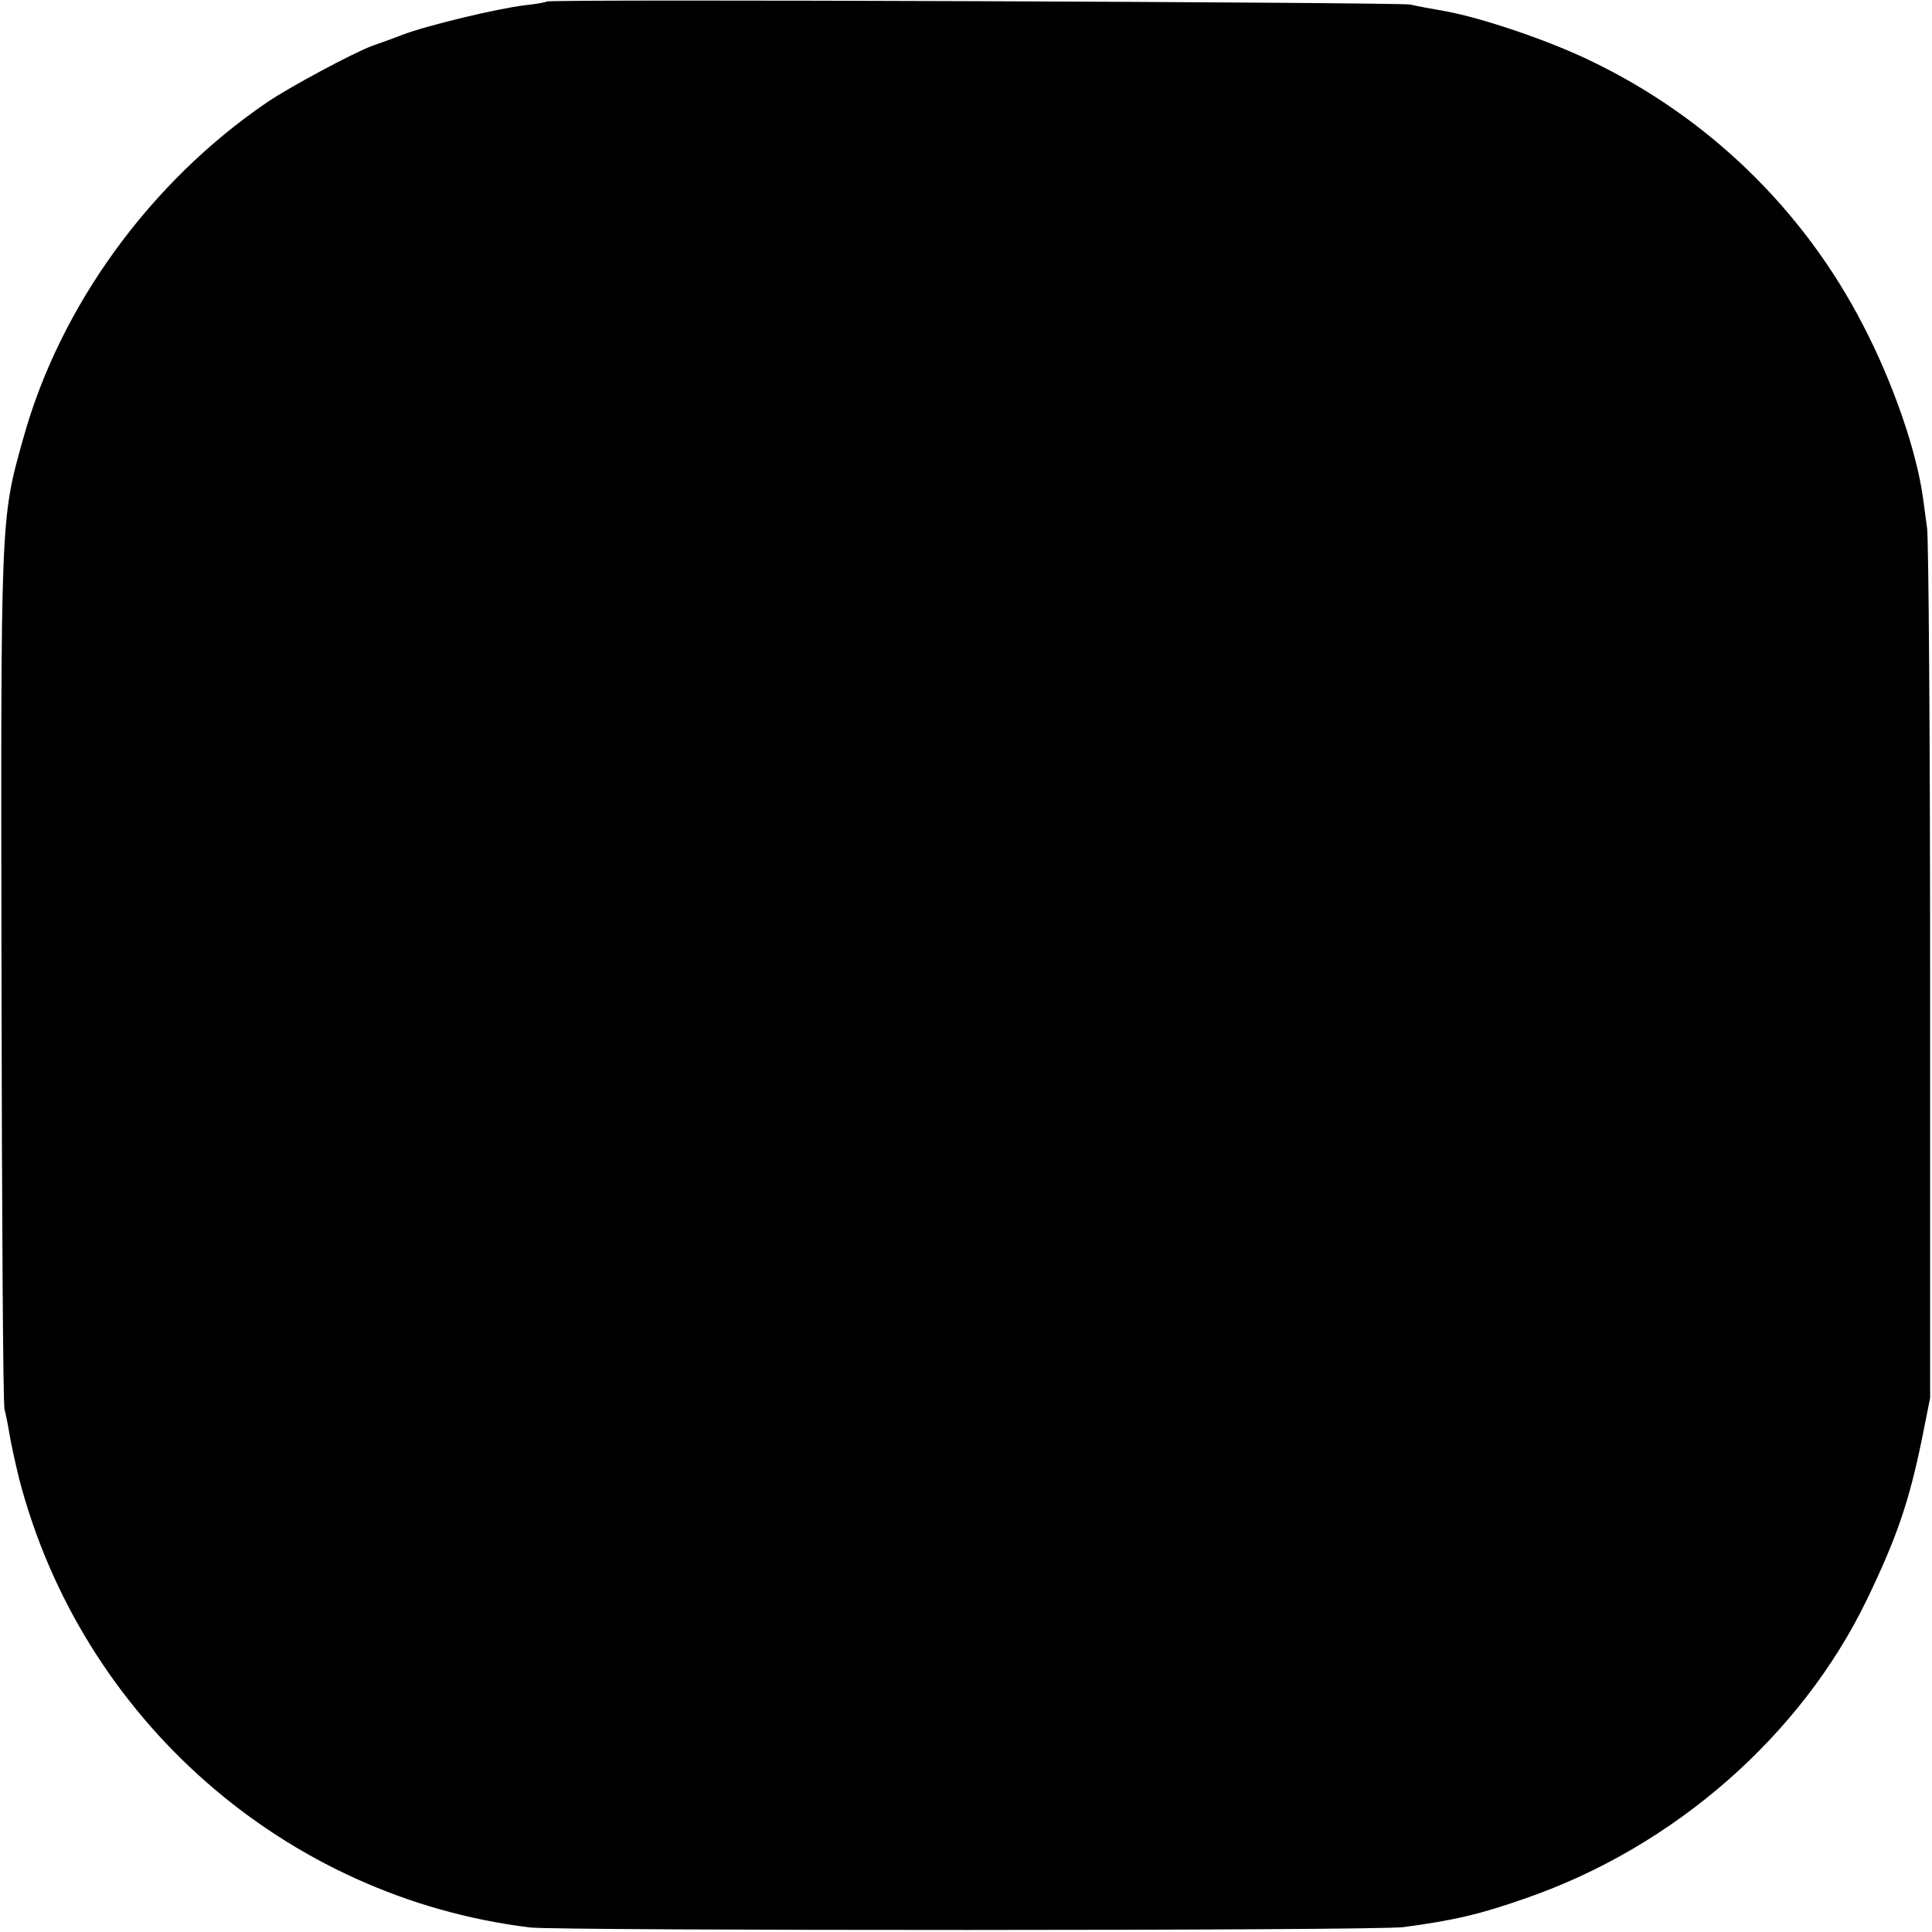
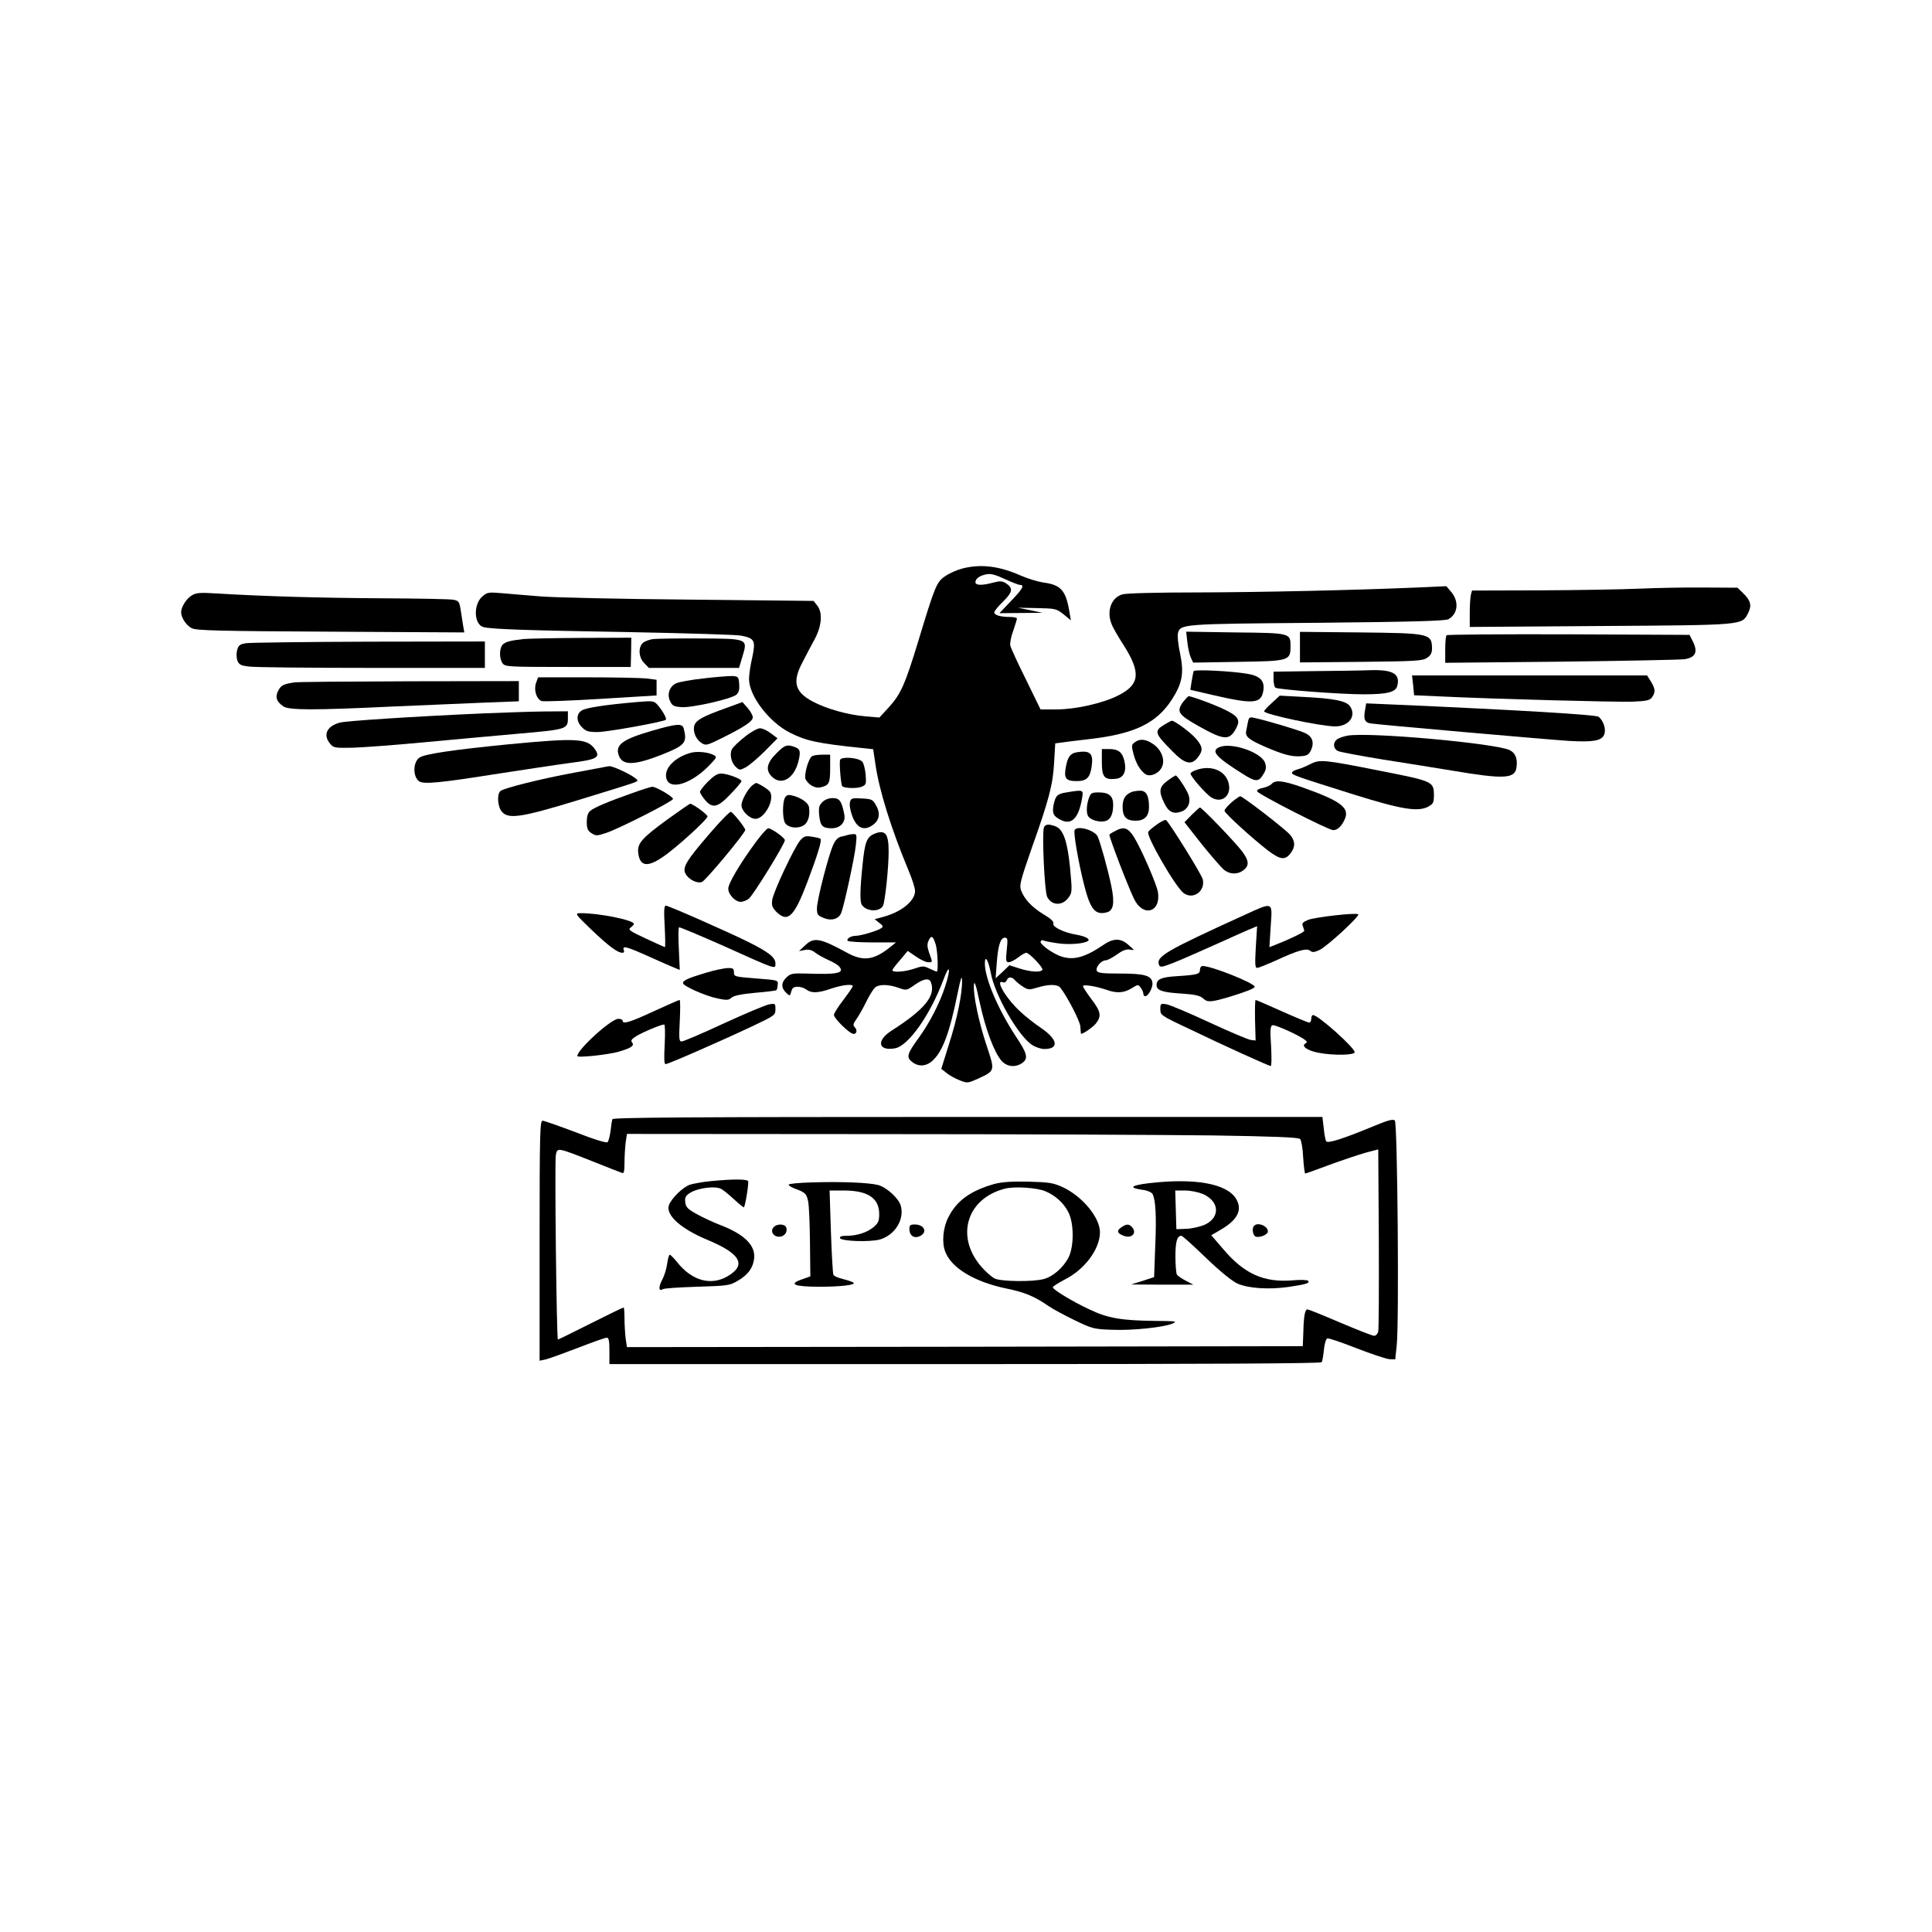
- <svg xmlns="http://www.w3.org/2000/svg" version="1.0" width="512pt" height="512pt" viewBox="0 0 512 512" preserveAspectRatio="xMidYMid meet">
-   <g transform="translate(0,512) scale(0.1,-0.1)" fill="#000000" stroke="none">
-     <path d="M1449 5116 c-2 -2 -29 -7 -59 -10 -73 -9 -257 -53 -323 -78 -28 -11 -65 -24 -82 -30 -50 -19 -215 -107 -277 -149 -310 -211 -550 -541 -647 -893 -60 -213 -59 -206 -57 -1426 1 -619 4 -1134 8 -1145 3 -11 9 -40 13 -65 4 -25 16 -79 26 -120 166 -636 705 -1109 1354 -1188 80 -9 2244 -9 2315 1 134 18 203 34 325 77 392 136 729 431 903 792 79 164 111 258 145 423 l22 110 0 1125 c0 619 -4 1150 -8 1180 -4 30 -9 67 -11 82 -18 126 -79 303 -159 457 -158 306 -411 551 -722 700 -111 54 -286 113 -383 131 -35 6 -78 14 -95 18 -34 6 -2281 15 -2288 8z" />
+ <svg xmlns="http://www.w3.org/2000/svg" version="1.0" width="1024pt" height="1024pt" viewBox="0 0 1024 1024" preserveAspectRatio="xMidYMid meet">
+   <g transform="translate(0,1024) scale(0.1,-0.1)" fill="#000000" stroke="none">
+     <path d="M5098 7226 c-26 -7 -65 -24 -87 -39 -47 -31 -55 -52 -143 -342 -71 -234 -94 -285 -159 -356 l-48 -52 -73 6 c-94 8 -208 40 -281 79 -95 51 -109 104 -53 209 18 35 47 91 65 123 37 71 42 140 12 177 l-19 24 -659 7 c-363 3 -718 11 -789 17 -71 6 -163 13 -204 17 -70 6 -78 5 -103 -17 -50 -43 -45 -150 6 -163 49 -11 219 -17 757 -26 311 -6 585 -14 608 -19 72 -14 78 -26 59 -116 -10 -41 -17 -93 -17 -114 0 -89 106 -228 216 -284 87 -44 146 -57 385 -82 l57 -6 12 -80 c20 -139 84 -343 174 -559 20 -47 36 -97 36 -112 0 -53 -72 -112 -170 -138 l-44 -12 24 -19 c21 -16 23 -20 10 -29 -20 -14 -108 -40 -134 -40 -27 0 -53 -17 -42 -27 4 -4 63 -8 132 -8 l123 0 -31 -25 c-86 -69 -142 -77 -228 -30 -143 78 -175 84 -221 41 l-34 -32 31 6 c22 4 37 0 56 -15 14 -11 46 -28 70 -39 24 -10 50 -26 57 -35 28 -34 -12 -42 -176 -36 -76 2 -84 0 -107 -23 -27 -27 -26 -55 4 -82 16 -15 18 -14 24 10 5 19 13 25 34 25 15 0 36 -7 46 -15 27 -20 62 -19 131 5 59 20 115 26 115 13 -1 -5 -23 -37 -50 -73 -28 -36 -50 -71 -50 -79 0 -19 84 -101 104 -101 18 0 21 21 5 37 -9 9 -6 19 10 41 12 17 35 57 51 90 16 33 37 67 46 76 20 20 69 20 125 1 43 -16 44 -15 87 15 47 33 77 38 86 14 27 -71 -32 -144 -209 -257 -83 -53 -70 -110 20 -93 71 14 186 178 256 365 33 90 40 58 8 -39 -29 -89 -83 -193 -139 -270 -59 -81 -66 -101 -42 -123 34 -31 75 -32 111 -2 55 47 93 145 136 358 17 82 23 101 24 71 2 -68 -26 -205 -70 -341 l-40 -128 28 -22 c15 -13 47 -30 70 -39 40 -16 43 -15 95 8 93 43 92 41 49 171 -43 127 -74 276 -69 327 2 26 11 1 31 -95 31 -141 75 -259 114 -306 28 -33 74 -39 111 -13 33 23 27 50 -32 138 -95 144 -166 310 -166 389 0 49 18 19 31 -48 21 -119 149 -341 222 -385 17 -11 46 -20 62 -20 80 0 72 51 -18 112 -34 23 -84 62 -111 88 -74 68 -134 170 -91 154 8 -4 17 1 21 10 8 21 28 20 45 -1 8 -9 27 -24 43 -34 26 -16 33 -16 75 -3 60 18 105 18 121 -1 34 -42 103 -174 106 -205 1 -19 3 -36 3 -38 2 -9 63 32 80 54 30 39 26 62 -24 128 -25 33 -45 64 -45 69 0 11 69 0 124 -19 55 -20 93 -17 134 8 34 21 35 21 48 3 8 -10 14 -25 14 -32 0 -7 4 -13 10 -13 16 0 42 47 38 72 -5 37 -42 48 -171 48 -96 0 -119 3 -124 15 -7 19 24 55 47 55 9 0 36 14 60 31 30 22 50 29 69 26 26 -5 26 -5 -7 24 -42 38 -81 38 -138 -2 -99 -67 -162 -82 -231 -54 -49 21 -105 64 -97 76 3 5 9 7 13 5 4 -3 37 -10 73 -15 62 -10 149 -3 166 13 10 10 -18 24 -63 32 -63 10 -128 41 -122 58 4 11 -13 27 -54 51 -61 38 -100 79 -118 128 -9 24 -1 54 55 215 95 267 114 341 121 459 l6 103 31 4 c17 3 78 10 136 17 249 27 368 83 451 211 56 87 65 140 44 243 -10 45 -15 94 -12 107 13 51 14 51 737 57 511 5 680 10 697 19 50 28 57 93 16 143 l-27 32 -156 -7 c-333 -14 -811 -25 -1160 -26 -206 0 -380 -4 -400 -10 -59 -16 -86 -87 -59 -156 5 -16 35 -68 66 -116 91 -144 84 -207 -30 -264 -80 -41 -226 -74 -326 -74 l-86 0 -77 158 c-43 86 -80 167 -83 179 -3 12 3 47 15 79 11 32 20 62 20 66 0 4 -17 8 -37 8 -51 0 -83 10 -83 24 0 7 20 32 45 56 52 51 56 72 19 97 -22 14 -32 15 -70 5 -59 -16 -94 -15 -94 2 0 19 22 35 58 42 23 5 48 -2 98 -25 36 -17 72 -31 80 -31 26 0 14 -22 -48 -86 l-61 -64 114 1 114 1 -65 14 -65 13 101 -2 c98 -2 103 -3 141 -33 l39 -32 -9 52 c-19 109 -46 137 -140 149 -26 4 -79 20 -116 36 -117 52 -215 63 -313 37z m-138 -1994 c10 -37 14 -142 5 -142 -2 0 -19 7 -38 16 -31 15 -37 15 -81 0 -49 -17 -116 -22 -116 -8 0 4 18 28 41 54 l40 48 44 -30 c24 -17 53 -30 64 -30 25 0 25 -3 6 49 -11 32 -12 47 -3 66 14 31 24 24 38 -23z m376 -27 c-6 -57 -4 -65 10 -65 10 0 32 11 50 25 18 14 37 25 43 25 17 0 92 -80 86 -90 -9 -15 -62 -12 -122 7 l-53 17 -36 -35 -37 -34 6 81 c7 94 20 134 43 134 15 0 16 -8 10 -65z" />
+     <path d="M8690 7120 c-91 -4 -328 -8 -526 -9 l-362 -1 -6 -22 c-3 -13 -6 -56 -6 -97 l0 -74 693 5 c765 5 749 4 782 68 21 40 14 67 -25 105 l-31 30 -177 1 c-97 1 -251 -2 -342 -6z" />
+     <path d="M1018 7085 c-29 -16 -58 -62 -58 -90 0 -29 28 -71 57 -85 23 -12 149 -15 736 -18 l708 -4 -6 34 c-3 18 -9 55 -13 83 -7 45 -10 50 -37 56 -17 4 -192 7 -390 8 -325 2 -611 10 -875 26 -76 5 -101 3 -122 -10z" />
+     <path d="M6293 6838 c3 -29 11 -66 18 -82 l13 -28 237 4 c273 4 279 6 279 83 0 70 0 70 -293 73 l-260 4 6 -54z" />
+     <path d="M6890 6810 l0 -81 323 3 c289 3 326 5 350 21 20 13 27 26 27 50 -1 79 -13 81 -382 85 l-318 3 0 -81z" />
+     <path d="M7667 6873 c-4 -3 -7 -38 -7 -76 l0 -70 613 6 c336 4 632 10 655 13 58 9 72 37 46 91 l-19 38 -641 3 c-352 1 -644 -1 -647 -5z" />
+     <path d="M2775 6853 c-72 -8 -95 -15 -110 -29 -19 -19 -20 -74 -1 -100 14 -18 29 -19 347 -19 l332 0 2 78 1 77 -270 -1 c-149 -1 -284 -4 -301 -6z" />
+     <path d="M3465 6853 c-22 -2 -48 -12 -57 -20 -27 -24 -23 -79 7 -108 l24 -25 239 0 239 0 18 60 c29 95 30 95 -223 96 -114 1 -225 -1 -247 -3z" />
+     <path d="M1305 6831 c-33 -5 -41 -11 -48 -36 -5 -18 -4 -40 1 -56 9 -22 18 -27 64 -32 29 -4 322 -7 651 -7 l597 0 0 70 0 70 -612 -1 c-337 -1 -631 -5 -653 -8z" />
+     <path d="M6327 6683 c-2 -4 -7 -29 -11 -54 l-7 -45 120 -28 c216 -50 256 -46 267 24 8 51 -17 78 -86 89 -82 14 -277 24 -283 14z" />
+     <path d="M6968 6683 l-218 -3 0 -40 c0 -21 5 -42 10 -45 17 -10 344 -35 466 -35 127 0 171 11 180 45 16 63 -23 86 -139 83 -45 -2 -180 -4 -299 -5z" />
+     <path d="M3727 6644 c-65 -7 -130 -19 -144 -26 -35 -17 -49 -59 -31 -95 11 -24 20 -28 60 -31 57 -4 266 44 291 66 13 12 17 27 15 56 -3 39 -5 41 -38 43 -19 0 -88 -5 -153 -13z" />
+     <path d="M7490 6608 l5 -53 135 -6 c289 -14 939 -31 1023 -28 74 3 91 7 103 23 19 27 18 45 -6 84 l-20 32 -623 0 -623 0 6 -52z" />
+     <path d="M2841 6620 c-13 -38 3 -87 31 -96 11 -3 152 2 314 12 l294 18 0 41 0 42 -52 7 c-29 3 -171 6 -315 6 l-261 0 -11 -30z" />
+     <path d="M1560 6623 c-59 -9 -70 -15 -85 -43 -18 -34 -10 -59 27 -84 29 -20 156 -21 573 -1 171 7 392 17 493 21 l182 7 0 53 0 54 -582 -1 c-321 -1 -594 -3 -608 -6z" />
+     <path d="M6271 6520 c-37 -51 -27 -67 79 -127 141 -79 167 -80 204 -9 20 40 8 60 -57 92 -46 24 -180 74 -197 74 -3 0 -16 -14 -29 -30z" />
+     <path d="M6742 6515 c-23 -20 -42 -41 -42 -45 0 -16 302 -80 377 -80 73 0 114 56 78 107 -20 28 -85 41 -244 49 l-128 7 -41 -38z" />
+     <path d="M3375 6519 c-170 -15 -270 -30 -292 -45 -30 -19 -29 -58 2 -89 20 -21 34 -25 82 -25 52 0 350 54 362 65 6 7 -16 46 -42 77 -21 24 -24 24 -112 17z" />
+     <path d="M3845 6486 c-119 -43 -154 -62 -164 -89 -11 -30 6 -75 36 -94 24 -16 28 -15 109 25 119 59 164 89 164 110 0 10 -12 32 -27 49 l-28 32 -90 -33z" />
+     <path d="M7235 6476 c-9 -46 -2 -64 27 -70 32 -6 932 -85 1054 -93 127 -7 171 0 186 32 12 27 -2 74 -29 96 -13 11 -434 36 -1070 64 l-162 7 -6 -36z" />
+     <path d="M2565 6459 c-383 -17 -732 -40 -764 -49 -69 -19 -90 -65 -52 -111 18 -23 25 -24 123 -22 56 2 222 14 368 28 146 14 373 34 505 46 262 23 265 24 265 86 l0 33 -132 -1 c-73 -1 -214 -6 -313 -10z" />
+     <path d="M6615 6416 c-3 -14 -7 -37 -10 -50 -6 -30 13 -46 100 -84 97 -42 143 -54 190 -50 32 2 42 8 53 31 20 42 8 76 -36 94 -38 16 -202 65 -259 77 -29 7 -33 5 -38 -18z" />
+     <path d="M6174 6401 c-59 -36 -56 -46 40 -143 66 -68 101 -76 135 -32 29 37 26 57 -11 100 -29 33 -112 94 -127 94 -4 0 -20 -9 -37 -19z" />
+     <path d="M3453 6366 c-155 -45 -194 -75 -173 -131 20 -54 83 -52 230 6 122 49 133 63 114 137 -8 29 -32 28 -171 -12z" />
+     <path d="M3948 6335 c-31 -24 -62 -54 -68 -65 -15 -27 -4 -73 21 -96 19 -17 21 -17 53 0 18 10 63 48 100 85 l67 68 -35 26 c-19 15 -45 27 -58 27 -13 0 -49 -20 -80 -45z" />
+     <path d="M7143 6341 c-23 -4 -48 -13 -57 -20 -22 -18 -20 -48 4 -61 11 -6 120 -26 242 -46 123 -19 288 -46 368 -59 273 -46 331 -43 338 19 6 45 -6 75 -36 90 -72 36 -744 97 -859 77z" />
+     <path d="M2695 6295 c-293 -29 -442 -51 -471 -70 -36 -23 -37 -104 -1 -127 24 -15 112 -7 389 37 156 24 339 52 408 61 142 18 162 29 136 69 -41 62 -93 65 -461 30z" />
+     <path d="M6015 6306 c-18 -13 -19 -18 -7 -63 13 -50 37 -89 64 -107 25 -15 71 4 86 38 19 38 -2 93 -47 123 -39 26 -69 29 -96 9z" />
+     <path d="M4114 6246 c-51 -51 -58 -90 -21 -124 48 -46 113 -10 137 76 15 56 12 72 -16 82 -42 16 -55 12 -100 -34z" />
+     <path d="M6463 6280 c-47 -20 -19 -52 121 -140 74 -47 88 -47 116 3 11 19 12 33 5 54 -20 56 -179 110 -242 83z" />
+     <path d="M5840 6200 c0 -78 13 -94 73 -88 42 4 59 38 47 93 -11 48 -32 65 -82 65 l-38 0 0 -70z" />
+     <path d="M3665 6251 c-77 -20 -135 -71 -135 -120 0 -85 123 -57 229 52 40 41 42 46 24 55 -28 15 -84 21 -118 13z" />
+     <path d="M5708 6253 c-35 -6 -49 -24 -59 -80 -11 -58 0 -73 57 -73 53 0 71 17 80 77 10 70 -7 87 -78 76z" />
+     <path d="M4304 6232 c-20 -13 -44 -102 -34 -123 17 -30 51 -49 79 -42 45 10 51 21 51 99 l0 74 -42 0 c-24 0 -48 -4 -54 -8z" />
+     <path d="M4453 6213 c-6 -14 4 -133 11 -140 11 -11 75 -13 100 -4 27 11 28 13 24 67 -3 30 -11 61 -19 68 -21 21 -109 27 -116 9z" />
+     <path d="M6945 6190 c-22 -11 -52 -24 -68 -28 -15 -4 -28 -11 -29 -17 -3 -12 19 -19 327 -116 253 -79 339 -93 394 -65 27 15 31 22 31 59 0 75 -3 76 -282 131 -302 60 -323 62 -373 36z" />
+     <path d="M3195 6173 c-11 -2 -81 -15 -155 -29 -169 -31 -369 -81 -387 -96 -20 -16 -16 -82 6 -109 34 -42 101 -33 401 59 146 44 279 86 295 92 29 11 30 12 10 27 -30 23 -118 63 -135 62 -8 -1 -24 -3 -35 -6z" />
+     <path d="M6338 6158 c-16 -5 -28 -14 -28 -18 0 -16 84 -111 111 -127 59 -35 111 15 89 83 -21 64 -96 90 -172 62z" />
+     <path d="M3752 6097 c-23 -23 -42 -48 -42 -54 0 -6 12 -25 26 -42 40 -48 68 -42 136 30 32 33 58 64 58 69 0 12 -76 40 -108 40 -20 0 -40 -13 -70 -43z" />
+     <path d="M6188 6102 c-44 -32 -48 -56 -17 -119 23 -48 49 -60 92 -44 35 13 50 51 36 89 -12 32 -59 102 -68 102 -3 -1 -23 -13 -43 -28z" />
+     <path d="M6740 6085 c-7 -8 -28 -17 -46 -21 -19 -3 -33 -11 -31 -18 4 -15 377 -205 403 -206 25 0 48 24 64 64 21 57 -29 93 -233 165 -98 34 -138 38 -157 16z" />
+     <path d="M3988 6078 c-25 -20 -58 -80 -58 -106 0 -30 43 -72 74 -72 50 0 106 108 75 146 -11 13 -61 44 -72 44 -2 0 -10 -6 -19 -12z" />
+     <path d="M3350 6036 c-125 -44 -201 -76 -222 -94 -12 -10 -18 -29 -18 -58 0 -35 5 -47 25 -60 23 -15 29 -15 77 1 63 20 351 166 355 180 3 11 -89 65 -110 65 -6 0 -55 -15 -107 -34z" />
+     <path d="M5652 6040 c-48 -7 -58 -18 -68 -67 -8 -44 -1 -59 37 -78 58 -31 96 8 114 113 8 47 8 47 -83 32z" />
+     <path d="M6000 6043 c-35 -13 -50 -37 -50 -79 0 -53 19 -74 69 -74 47 0 71 24 71 73 0 59 -15 87 -47 86 -16 0 -35 -3 -43 -6z" />
+     <path d="M5771 6009 c-13 -37 -14 -79 -3 -96 12 -18 55 -32 86 -26 31 6 46 35 46 88 0 46 -22 65 -75 65 -39 0 -44 -3 -54 -31z" />
+     <path d="M4160 6011 c-13 -25 -13 -106 0 -131 13 -24 57 -34 91 -19 30 12 44 51 37 100 -3 24 -43 52 -90 63 -21 5 -30 2 -38 -13z" />
+     <path d="M6527 5987 c-20 -18 -37 -37 -37 -44 0 -13 150 -149 232 -212 64 -48 89 -51 117 -15 27 34 27 64 0 98 -23 29 -253 206 -266 206 -4 -1 -25 -15 -46 -33z" />
+     <path d="M4359 5989 c-18 -18 -21 -30 -17 -71 6 -55 17 -68 66 -68 46 0 75 32 67 73 -14 71 -25 87 -61 87 -21 0 -42 -8 -55 -21z" />
+     <path d="M4505 5988 c-4 -13 2 -46 12 -73 23 -61 58 -79 101 -53 41 25 51 62 27 106 -19 35 -23 37 -77 40 -53 3 -58 1 -63 -20z" />
+     <path d="M3542 5900 c-142 -103 -166 -131 -159 -183 9 -69 49 -75 130 -19 69 46 237 199 237 215 0 10 -78 67 -92 67 -3 0 -55 -36 -116 -80z" />
+     <path d="M6316 5921 l-38 -39 91 -116 c51 -63 104 -124 118 -136 30 -24 70 -26 100 -5 35 25 35 51 -4 103 -36 48 -213 232 -223 232 -3 0 -23 -18 -44 -39z" />
+     <path d="M3765 5826 c-127 -147 -149 -183 -132 -216 15 -30 60 -54 87 -45 19 6 230 260 230 276 0 12 -64 92 -76 96 -6 2 -55 -48 -109 -111z" />
+     <path d="M6133 5871 c-23 -16 -44 -34 -47 -40 -13 -20 144 -292 187 -324 50 -38 116 9 102 72 -5 24 -166 284 -194 314 -4 4 -26 -6 -48 -22z" />
+     <path d="M5533 5854 c-11 -29 3 -338 17 -367 23 -47 80 -50 113 -5 20 27 20 33 9 154 -14 144 -36 208 -77 224 -37 14 -55 12 -62 -6z" />
+     <path d="M4007 5778 c-84 -114 -147 -220 -147 -248 0 -31 37 -70 66 -70 11 0 30 7 42 16 22 15 192 291 192 311 0 12 -71 63 -88 63 -7 0 -36 -33 -65 -72z" />
+     <path d="M5696 5841 c-8 -12 20 -173 50 -291 33 -130 58 -161 119 -146 37 9 44 49 25 141 -19 91 -57 227 -72 261 -16 34 -107 60 -122 35z" />
+     <path d="M5908 5834 c-16 -8 -28 -16 -28 -18 0 -17 93 -261 130 -339 48 -101 145 -73 127 36 -7 42 -90 232 -127 291 -32 50 -54 57 -102 30z" />
+     <path d="M4635 5821 c-41 -17 -51 -43 -63 -162 -14 -133 -15 -199 -4 -215 24 -36 93 -39 112 -5 11 22 30 201 30 288 0 95 -18 117 -75 94z" />
+     <path d="M4495 5815 c-5 -2 -21 -6 -35 -9 -17 -3 -32 -18 -42 -40 -25 -51 -88 -296 -88 -340 0 -33 4 -39 35 -51 42 -18 81 -6 94 27 16 43 71 296 77 357 6 56 5 61 -12 60 -10 0 -23 -2 -29 -4z" />
+     <path d="M4243 5788 c-30 -32 -144 -274 -150 -318 -4 -29 0 -40 22 -63 60 -59 94 -27 163 155 55 145 79 224 71 232 -3 3 -23 8 -44 11 -34 6 -43 3 -62 -17z" />
+     <path d="M3523 5330 c3 -60 4 -110 1 -110 -2 0 -48 21 -102 46 -86 40 -95 47 -79 58 9 7 17 16 17 19 0 20 -186 58 -285 57 -29 -1 -27 -4 59 -87 90 -86 139 -123 165 -123 8 0 11 6 7 15 -9 25 16 18 136 -36 62 -28 124 -55 137 -60 l24 -10 -5 111 c-3 61 -3 112 1 115 4 2 110 -43 237 -99 282 -127 274 -125 274 -92 0 31 -36 60 -145 114 -111 55 -422 192 -436 192 -9 0 -11 -28 -6 -110z" />
+     <path d="M6595 5390 c-421 -192 -468 -220 -452 -264 6 -14 14 -13 69 8 35 13 139 59 233 101 93 42 180 81 194 86 l24 10 -7 -111 c-5 -90 -4 -110 7 -110 8 0 52 18 99 39 117 54 163 67 182 52 12 -10 22 -9 50 4 40 19 214 179 205 189 -9 10 -231 -15 -267 -30 -26 -11 -33 -18 -27 -31 3 -10 7 -22 8 -26 2 -7 -79 -46 -161 -78 l-24 -9 7 110 c9 133 16 131 -140 60z" />
+     <path d="M6360 5100 c0 -23 -14 -27 -123 -34 -82 -5 -107 -16 -107 -47 0 -28 30 -39 132 -45 73 -5 98 -11 115 -26 23 -22 42 -20 138 8 88 27 135 45 135 54 0 19 -228 110 -276 110 -8 0 -14 -9 -14 -20z" />
+     <path d="M3741 5084 c-93 -28 -121 -40 -121 -55 0 -15 119 -68 183 -81 48 -10 59 -10 74 4 12 11 52 19 126 26 59 5 109 11 112 14 3 2 6 15 7 29 3 24 2 24 -114 33 -115 9 -118 10 -118 32 0 20 -5 24 -32 23 -18 0 -71 -11 -117 -25z" />
+     <path d="M3465 4880 c-127 -59 -165 -70 -165 -50 0 6 -10 10 -23 10 -38 0 -217 -163 -217 -197 0 -11 165 7 220 23 67 20 84 32 70 49 -8 10 -2 18 22 33 34 21 132 62 148 62 5 0 6 -44 3 -105 -4 -76 -3 -105 5 -105 14 0 286 119 458 200 121 57 124 60 124 91 0 30 -1 31 -32 26 -18 -3 -126 -48 -241 -101 -114 -53 -215 -96 -224 -96 -14 0 -15 13 -10 110 3 61 3 110 -1 110 -4 0 -65 -27 -137 -60z" />
+     <path d="M6652 4833 l3 -108 -25 3 c-13 1 -112 43 -220 93 -107 50 -210 93 -227 96 -31 5 -33 4 -33 -26 0 -31 3 -34 148 -102 193 -93 427 -199 437 -199 5 0 5 47 2 105 -6 85 -4 107 7 111 13 5 144 -54 174 -79 11 -8 11 -12 0 -18 -22 -14 12 -38 71 -49 79 -15 191 -13 191 3 0 24 -193 197 -221 197 -5 0 -9 -9 -9 -20 0 -11 -5 -20 -11 -20 -6 0 -71 27 -145 60 -73 33 -136 60 -139 60 -3 0 -4 -48 -3 -107z" />
+     <path d="M3246 4308 c-3 -7 -7 -35 -10 -63 -4 -27 -10 -53 -16 -59 -5 -5 -70 14 -169 53 -88 33 -167 61 -175 61 -14 0 -16 -63 -16 -636 l0 -636 33 7 c17 4 94 32 170 61 77 30 145 54 153 54 11 0 14 -17 14 -70 l0 -70 1884 0 c1277 0 1887 3 1891 10 4 6 9 36 12 66 3 31 11 58 18 60 6 3 76 -21 155 -52 80 -31 158 -57 175 -58 l30 -1 8 75 c13 121 4 1177 -10 1191 -9 9 -36 2 -115 -31 -160 -66 -241 -92 -249 -79 -4 6 -10 38 -13 70 l-7 59 -1880 0 c-1495 0 -1880 -3 -1883 -12z m3181 -86 c321 -5 455 -10 464 -19 6 -6 14 -50 16 -97 3 -47 8 -86 11 -86 3 0 62 21 131 47 69 25 155 54 191 64 l65 17 3 -472 c1 -259 0 -481 -3 -493 -3 -13 -13 -23 -22 -23 -9 0 -90 32 -180 70 -90 39 -168 70 -173 70 -13 0 -20 -33 -22 -120 l-3 -75 -1791 -3 -1791 -2 -7 46 c-3 26 -6 73 -6 105 0 33 -2 59 -5 59 -3 0 -82 -38 -175 -85 -93 -47 -171 -85 -173 -85 -7 0 -18 946 -11 978 8 41 6 41 199 -35 77 -31 146 -58 153 -60 9 -4 12 11 12 55 0 32 3 80 6 106 l7 46 1326 -1 c729 0 1529 -4 1778 -7z" />
+     <path d="M3769 3980 c-42 -4 -92 -13 -112 -19 -38 -13 -100 -74 -112 -110 -16 -52 63 -123 201 -181 179 -74 213 -134 111 -194 -88 -52 -189 -25 -267 73 -18 23 -37 41 -40 41 -4 0 -10 -21 -14 -48 -3 -26 -15 -64 -26 -85 -21 -38 -19 -64 3 -50 7 5 89 10 182 13 162 5 172 6 216 32 54 32 80 67 86 117 8 69 -49 127 -174 176 -40 15 -98 42 -130 60 -49 27 -58 37 -61 63 -3 26 2 35 28 51 41 25 131 36 161 20 13 -6 44 -32 71 -57 27 -25 50 -43 51 -41 8 11 27 131 22 139 -7 11 -81 11 -196 0z" />
+     <path d="M4303 3973 c-68 -2 -123 -7 -123 -12 0 -5 15 -14 33 -21 55 -20 61 -26 70 -66 5 -21 9 -120 10 -219 l2 -180 -42 -15 c-77 -26 -46 -40 93 -40 105 0 186 9 179 20 -3 5 -27 13 -54 20 -27 6 -52 17 -54 24 -3 7 -9 110 -13 230 l-7 216 77 0 c126 0 186 -41 186 -125 0 -36 -5 -48 -30 -69 -35 -29 -88 -46 -143 -46 -27 0 -37 -4 -35 -12 6 -17 155 -22 210 -8 79 22 132 104 113 177 -9 39 -74 99 -120 112 -50 13 -195 19 -352 14z" />
+     <path d="M5271 3965 c-127 -36 -201 -89 -245 -178 -28 -54 -35 -133 -16 -181 32 -86 154 -160 322 -195 99 -20 151 -42 225 -93 23 -16 86 -50 140 -76 91 -44 102 -47 195 -50 109 -5 277 13 323 33 27 12 18 13 -95 14 -175 2 -248 14 -344 60 -89 41 -196 106 -196 118 0 5 29 23 65 42 106 54 185 162 185 250 0 78 -94 191 -198 239 -50 23 -72 26 -182 29 -88 2 -141 -2 -179 -12z m270 -39 c52 -22 97 -62 121 -110 31 -58 31 -184 1 -242 -28 -53 -82 -100 -130 -113 -57 -16 -228 -14 -262 3 -15 8 -45 34 -65 57 -145 160 -85 367 121 419 51 13 170 5 214 -14z" />
+     <path d="M6091 3969 c-100 -12 -112 -25 -31 -36 23 -3 44 -13 49 -22 16 -32 21 -115 14 -276 l-6 -164 -61 -20 -61 -19 165 -1 165 0 -40 21 c-22 11 -43 26 -47 32 -4 6 -8 49 -8 96 0 81 9 110 32 110 5 0 63 -52 129 -116 77 -74 138 -123 167 -137 60 -26 167 -33 272 -18 94 14 112 20 104 32 -3 5 -39 7 -82 3 -154 -13 -259 35 -370 167 l-62 72 48 28 c92 53 119 107 83 166 -50 80 -218 110 -460 82z m286 -58 c88 -40 91 -125 7 -163 -24 -10 -67 -20 -96 -21 l-53 -2 -3 103 -3 102 53 0 c30 0 71 -9 95 -19z" />
+     <path d="M4099 3734 c-17 -21 0 -49 31 -49 27 0 46 25 37 49 -8 21 -51 21 -68 0z" />
+     <path d="M4820 3726 c0 -35 25 -52 55 -38 43 20 25 62 -27 62 -23 0 -28 -4 -28 -24z" />
+     <path d="M5942 3734 c-25 -17 -21 -31 14 -44 44 -17 73 17 42 48 -16 16 -29 15 -56 -4z" />
+     <path d="M6647 3743 c-13 -12 -7 -51 8 -57 21 -8 65 10 65 27 0 29 -53 51 -73 30z" />
  </g>
</svg>
